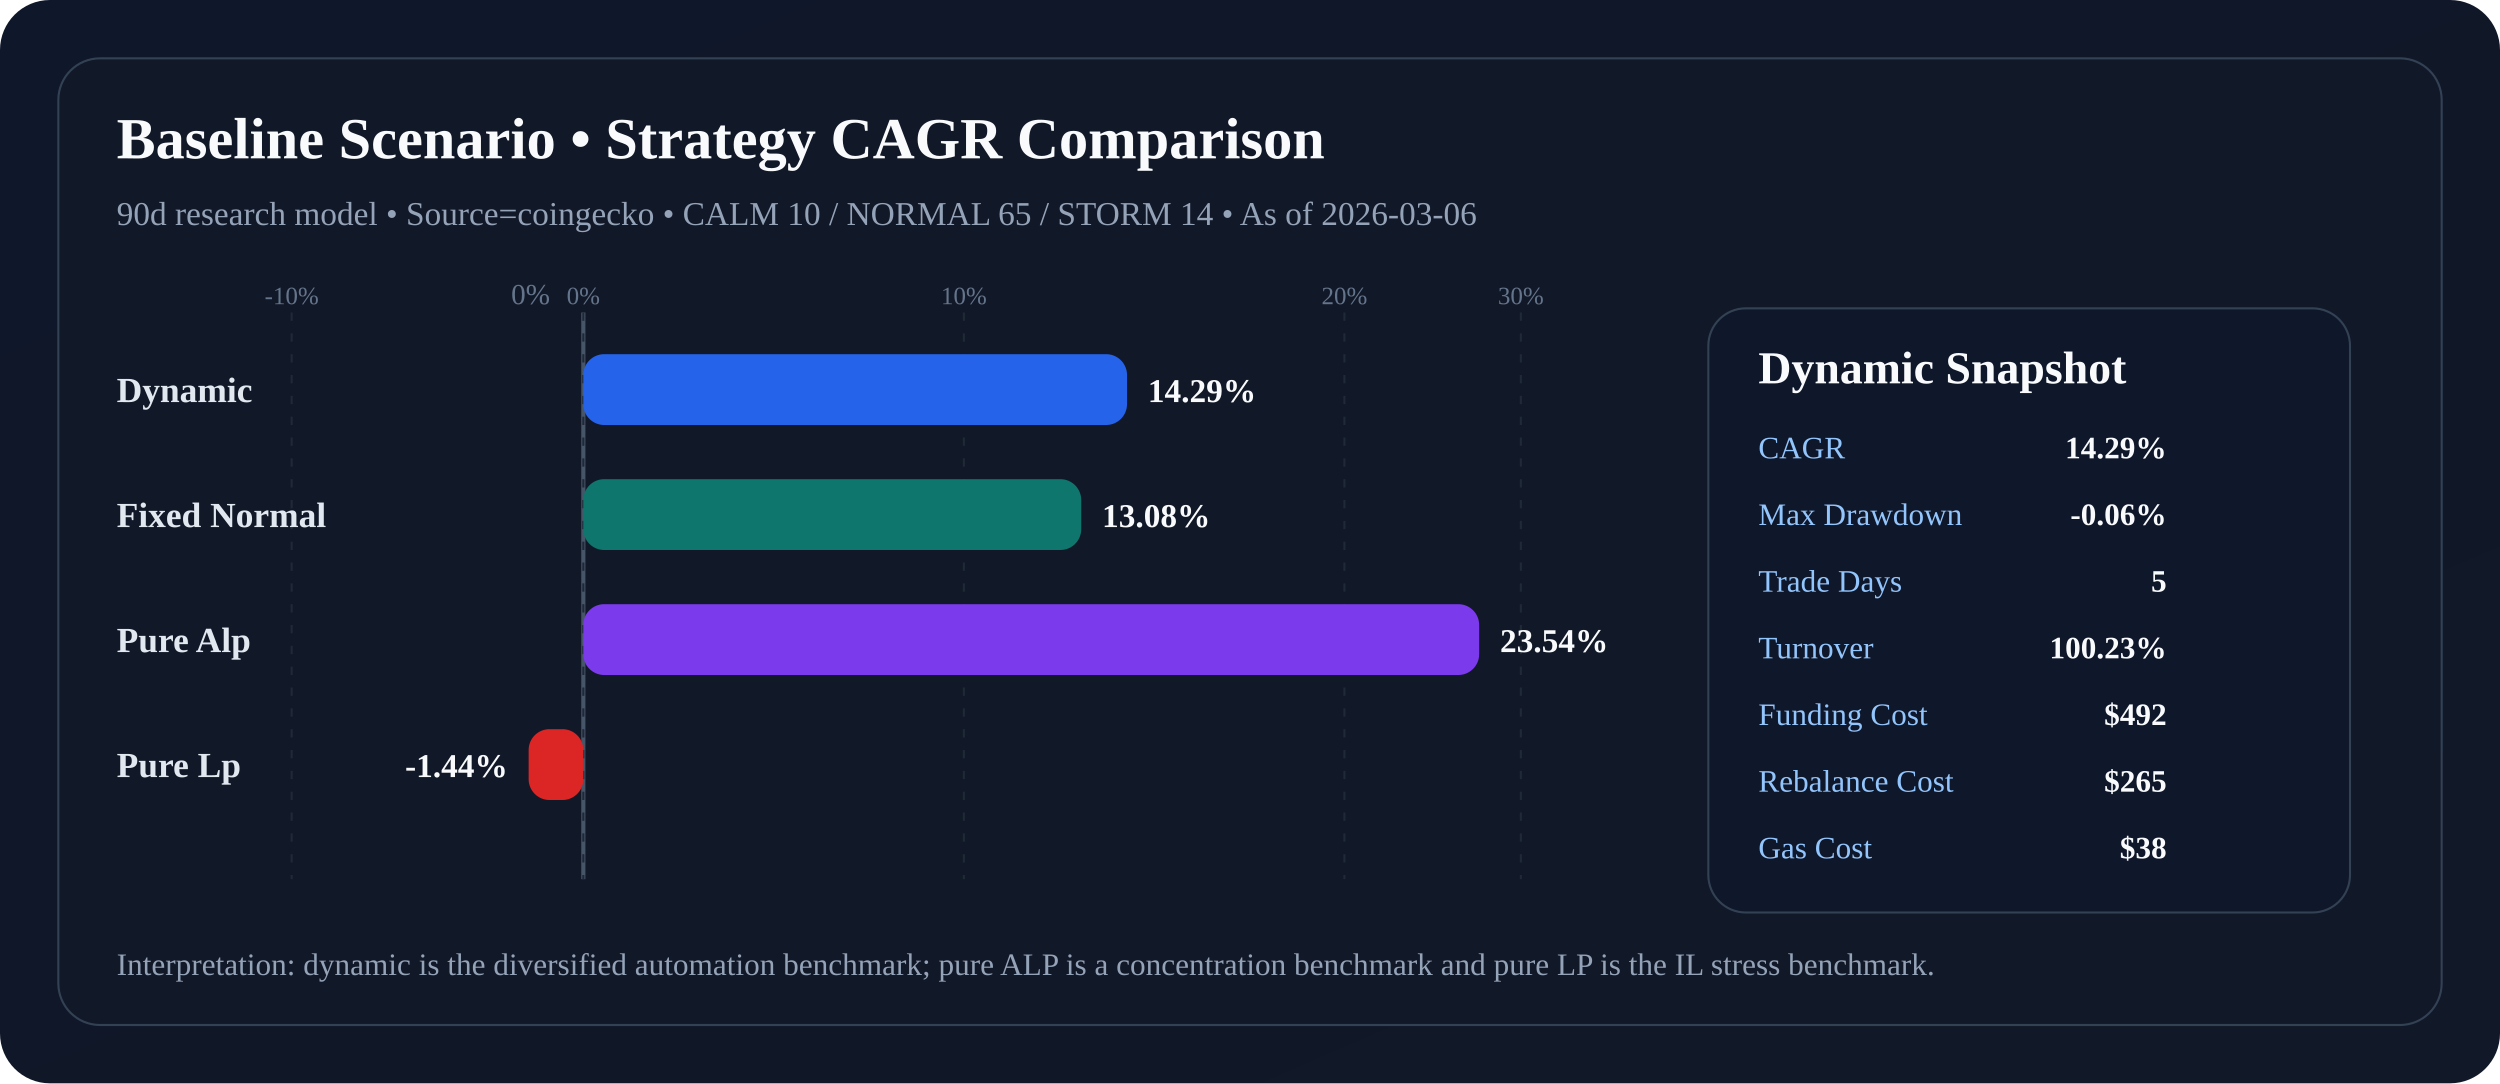
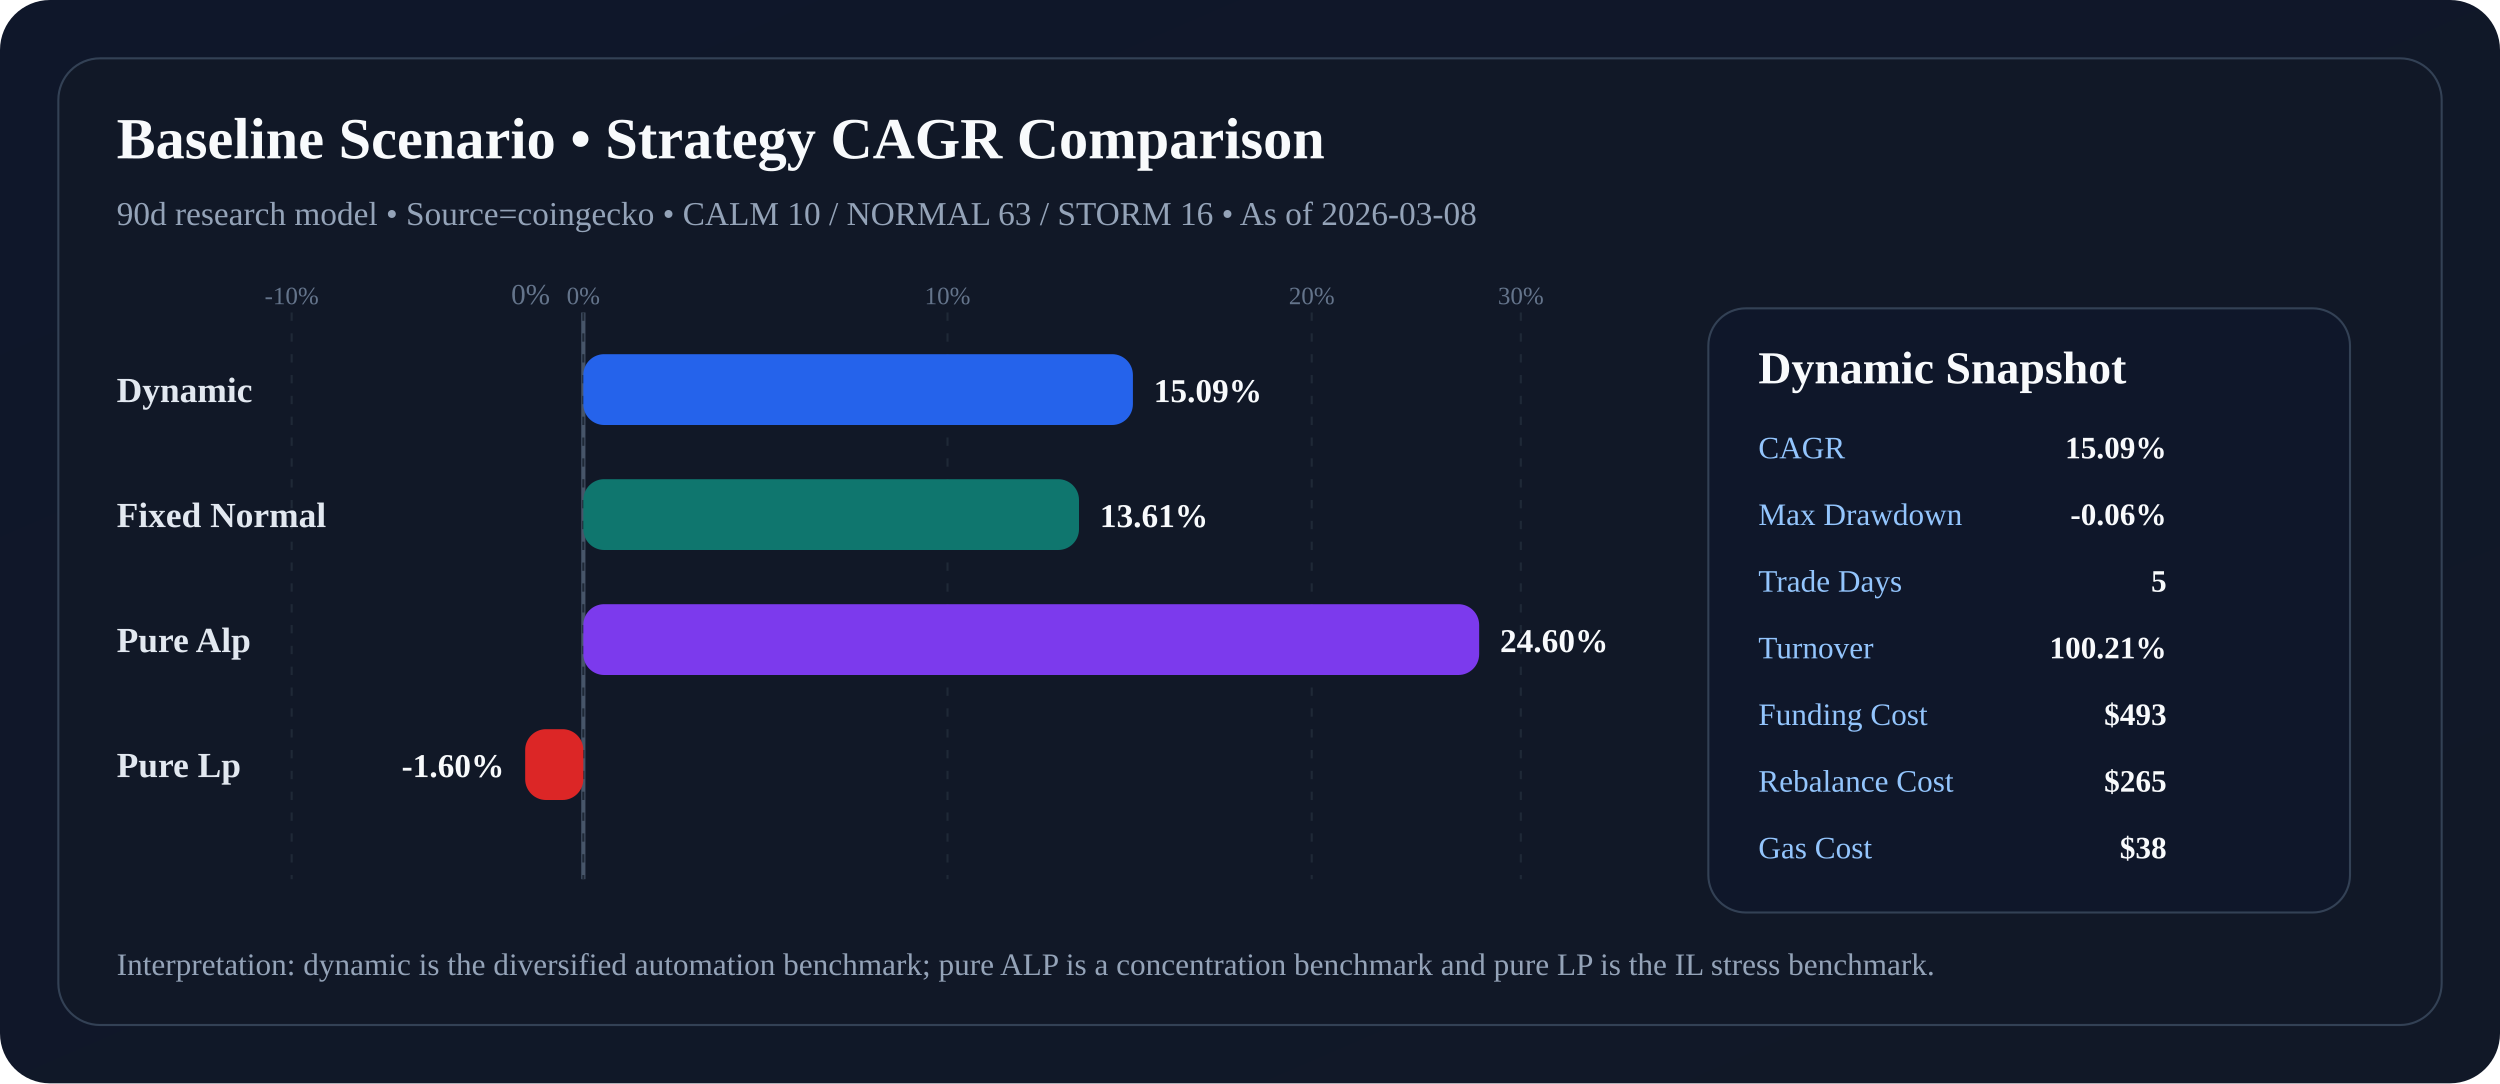
<svg xmlns="http://www.w3.org/2000/svg" width="1200" height="520" viewBox="0 0 1200 520">
  <defs>
    <linearGradient id="bg" x1="0" x2="1" y1="0" y2="1">
      <stop offset="0%" stop-color="#0f172a" />
      <stop offset="100%" stop-color="#111827" />
    </linearGradient>
  </defs>
  <rect width="1200" height="520" rx="24" fill="url(#bg)" />
  <rect x="28" y="28" width="1144" height="464" rx="20" fill="#111827" stroke="#334155" />
  <text x="56" y="76" fill="#f8fafc" font-size="28" font-weight="700">Baseline Scenario • Strategy CAGR Comparison</text>
-   <text x="56" y="108" fill="#94a3b8" font-size="16">90d research model • Source=coingecko • CALM 10 / NORMAL 65 / STORM 14 • As of 2026-03-06</text>
+   <text x="56" y="108" fill="#94a3b8" font-size="16">90d research model • Source=coingecko • CALM 10 / NORMAL 63 / STORM 16 • As of 2026-03-08</text>
  <text x="264" y="146" text-anchor="end" fill="#64748b" font-size="14">0%</text>
  <line x1="280" y1="150" x2="280" y2="422" stroke="#475569" stroke-width="2" />
  <line x1="140" y1="150" x2="140" y2="422" stroke="#1f2937" stroke-width="1" stroke-dasharray="4 6" />
  <text x="140" y="146" text-anchor="middle" fill="#64748b" font-size="12">-10%</text>
  <line x1="280.0" y1="150" x2="280.0" y2="422" stroke="#1f2937" stroke-width="1" stroke-dasharray="4 6" />
  <text x="280.0" y="146" text-anchor="middle" fill="#64748b" font-size="12">0%</text>
-   <line x1="462.659" y1="150" x2="462.659" y2="422" stroke="#1f2937" stroke-width="1" stroke-dasharray="4 6" />
-   <text x="462.659" y="146" text-anchor="middle" fill="#64748b" font-size="12">10%</text>
-   <line x1="645.317" y1="150" x2="645.317" y2="422" stroke="#1f2937" stroke-width="1" stroke-dasharray="4 6" />
-   <text x="645.317" y="146" text-anchor="middle" fill="#64748b" font-size="12">20%</text>
+   <line x1="454.814" y1="150" x2="454.814" y2="422" stroke="#1f2937" stroke-width="1" stroke-dasharray="4 6" />
+   <text x="454.814" y="146" text-anchor="middle" fill="#64748b" font-size="12">10%</text>
+   <line x1="629.628" y1="150" x2="629.628" y2="422" stroke="#1f2937" stroke-width="1" stroke-dasharray="4 6" />
+   <text x="629.628" y="146" text-anchor="middle" fill="#64748b" font-size="12">20%</text>
  <line x1="730" y1="150" x2="730" y2="422" stroke="#1f2937" stroke-width="1" stroke-dasharray="4 6" />
  <text x="730" y="146" text-anchor="middle" fill="#64748b" font-size="12">30%</text>
  <text x="56" y="193" fill="#e2e8f0" font-size="17" font-weight="600">Dynamic</text>
-   <rect x="280" y="170" width="260.969" height="34" rx="10" fill="#2563eb" />
-   <text x="550.969" y="193" text-anchor="start" fill="#f8fafc" font-size="16" font-weight="700">14.29%</text>
+   <rect x="280" y="170" width="263.796" height="34" rx="10" fill="#2563eb" />
+   <text x="553.796" y="193" text-anchor="start" fill="#f8fafc" font-size="16" font-weight="700">15.09%</text>
  <text x="56" y="253" fill="#e2e8f0" font-size="17" font-weight="600">Fixed Normal</text>
-   <rect x="280" y="230" width="238.989" height="34" rx="10" fill="#0f766e" />
-   <text x="528.989" y="253" text-anchor="start" fill="#f8fafc" font-size="16" font-weight="700">13.08%</text>
+   <rect x="280" y="230" width="237.924" height="34" rx="10" fill="#0f766e" />
+   <text x="527.924" y="253" text-anchor="start" fill="#f8fafc" font-size="16" font-weight="700">13.61%</text>
  <text x="56" y="313" fill="#e2e8f0" font-size="17" font-weight="600">Pure Alp</text>
  <rect x="280" y="290" width="430.0" height="34" rx="10" fill="#7c3aed" />
-   <text x="720.0" y="313" text-anchor="start" fill="#f8fafc" font-size="16" font-weight="700">23.54%</text>
+   <text x="720.0" y="313" text-anchor="start" fill="#f8fafc" font-size="16" font-weight="700">24.60%</text>
  <text x="56" y="373" fill="#e2e8f0" font-size="17" font-weight="600">Pure Lp</text>
-   <rect x="253.748" y="350" width="26.252" height="34" rx="10" fill="#dc2626" />
-   <text x="243.748" y="373" text-anchor="end" fill="#f8fafc" font-size="16" font-weight="700">-1.44%</text>
+   <rect x="252.082" y="350" width="27.918" height="34" rx="10" fill="#dc2626" />
+   <text x="242.082" y="373" text-anchor="end" fill="#f8fafc" font-size="16" font-weight="700">-1.60%</text>
  <rect x="820" y="148" width="308" height="290" rx="18" fill="#0f172a" stroke="#334155" />
  <text x="844" y="184" fill="#f8fafc" font-size="22" font-weight="700">Dynamic Snapshot</text>
  <text x="844" y="220" fill="#93c5fd" font-size="15">CAGR</text>
-   <text x="1040" y="220" text-anchor="end" fill="#f8fafc" font-size="15" font-weight="700">14.29%</text>
+   <text x="1040" y="220" text-anchor="end" fill="#f8fafc" font-size="15" font-weight="700">15.09%</text>
  <text x="844" y="252" fill="#93c5fd" font-size="15">Max Drawdown</text>
  <text x="1040" y="252" text-anchor="end" fill="#f8fafc" font-size="15" font-weight="700">-0.06%</text>
  <text x="844" y="284" fill="#93c5fd" font-size="15">Trade Days</text>
  <text x="1040" y="284" text-anchor="end" fill="#f8fafc" font-size="15" font-weight="700">5</text>
  <text x="844" y="316" fill="#93c5fd" font-size="15">Turnover</text>
-   <text x="1040" y="316" text-anchor="end" fill="#f8fafc" font-size="15" font-weight="700">100.23%</text>
+   <text x="1040" y="316" text-anchor="end" fill="#f8fafc" font-size="15" font-weight="700">100.21%</text>
  <text x="844" y="348" fill="#93c5fd" font-size="15">Funding Cost</text>
-   <text x="1040" y="348" text-anchor="end" fill="#f8fafc" font-size="15" font-weight="700">$492</text>
+   <text x="1040" y="348" text-anchor="end" fill="#f8fafc" font-size="15" font-weight="700">$493</text>
  <text x="844" y="380" fill="#93c5fd" font-size="15">Rebalance Cost</text>
  <text x="1040" y="380" text-anchor="end" fill="#f8fafc" font-size="15" font-weight="700">$265</text>
  <text x="844" y="412" fill="#93c5fd" font-size="15">Gas Cost</text>
  <text x="1040" y="412" text-anchor="end" fill="#f8fafc" font-size="15" font-weight="700">$38</text>
  <text x="56" y="468" fill="#94a3b8" font-size="15">Interpretation: dynamic is the diversified automation benchmark; pure ALP is a concentration benchmark and pure LP is the IL stress benchmark.</text>
</svg>
